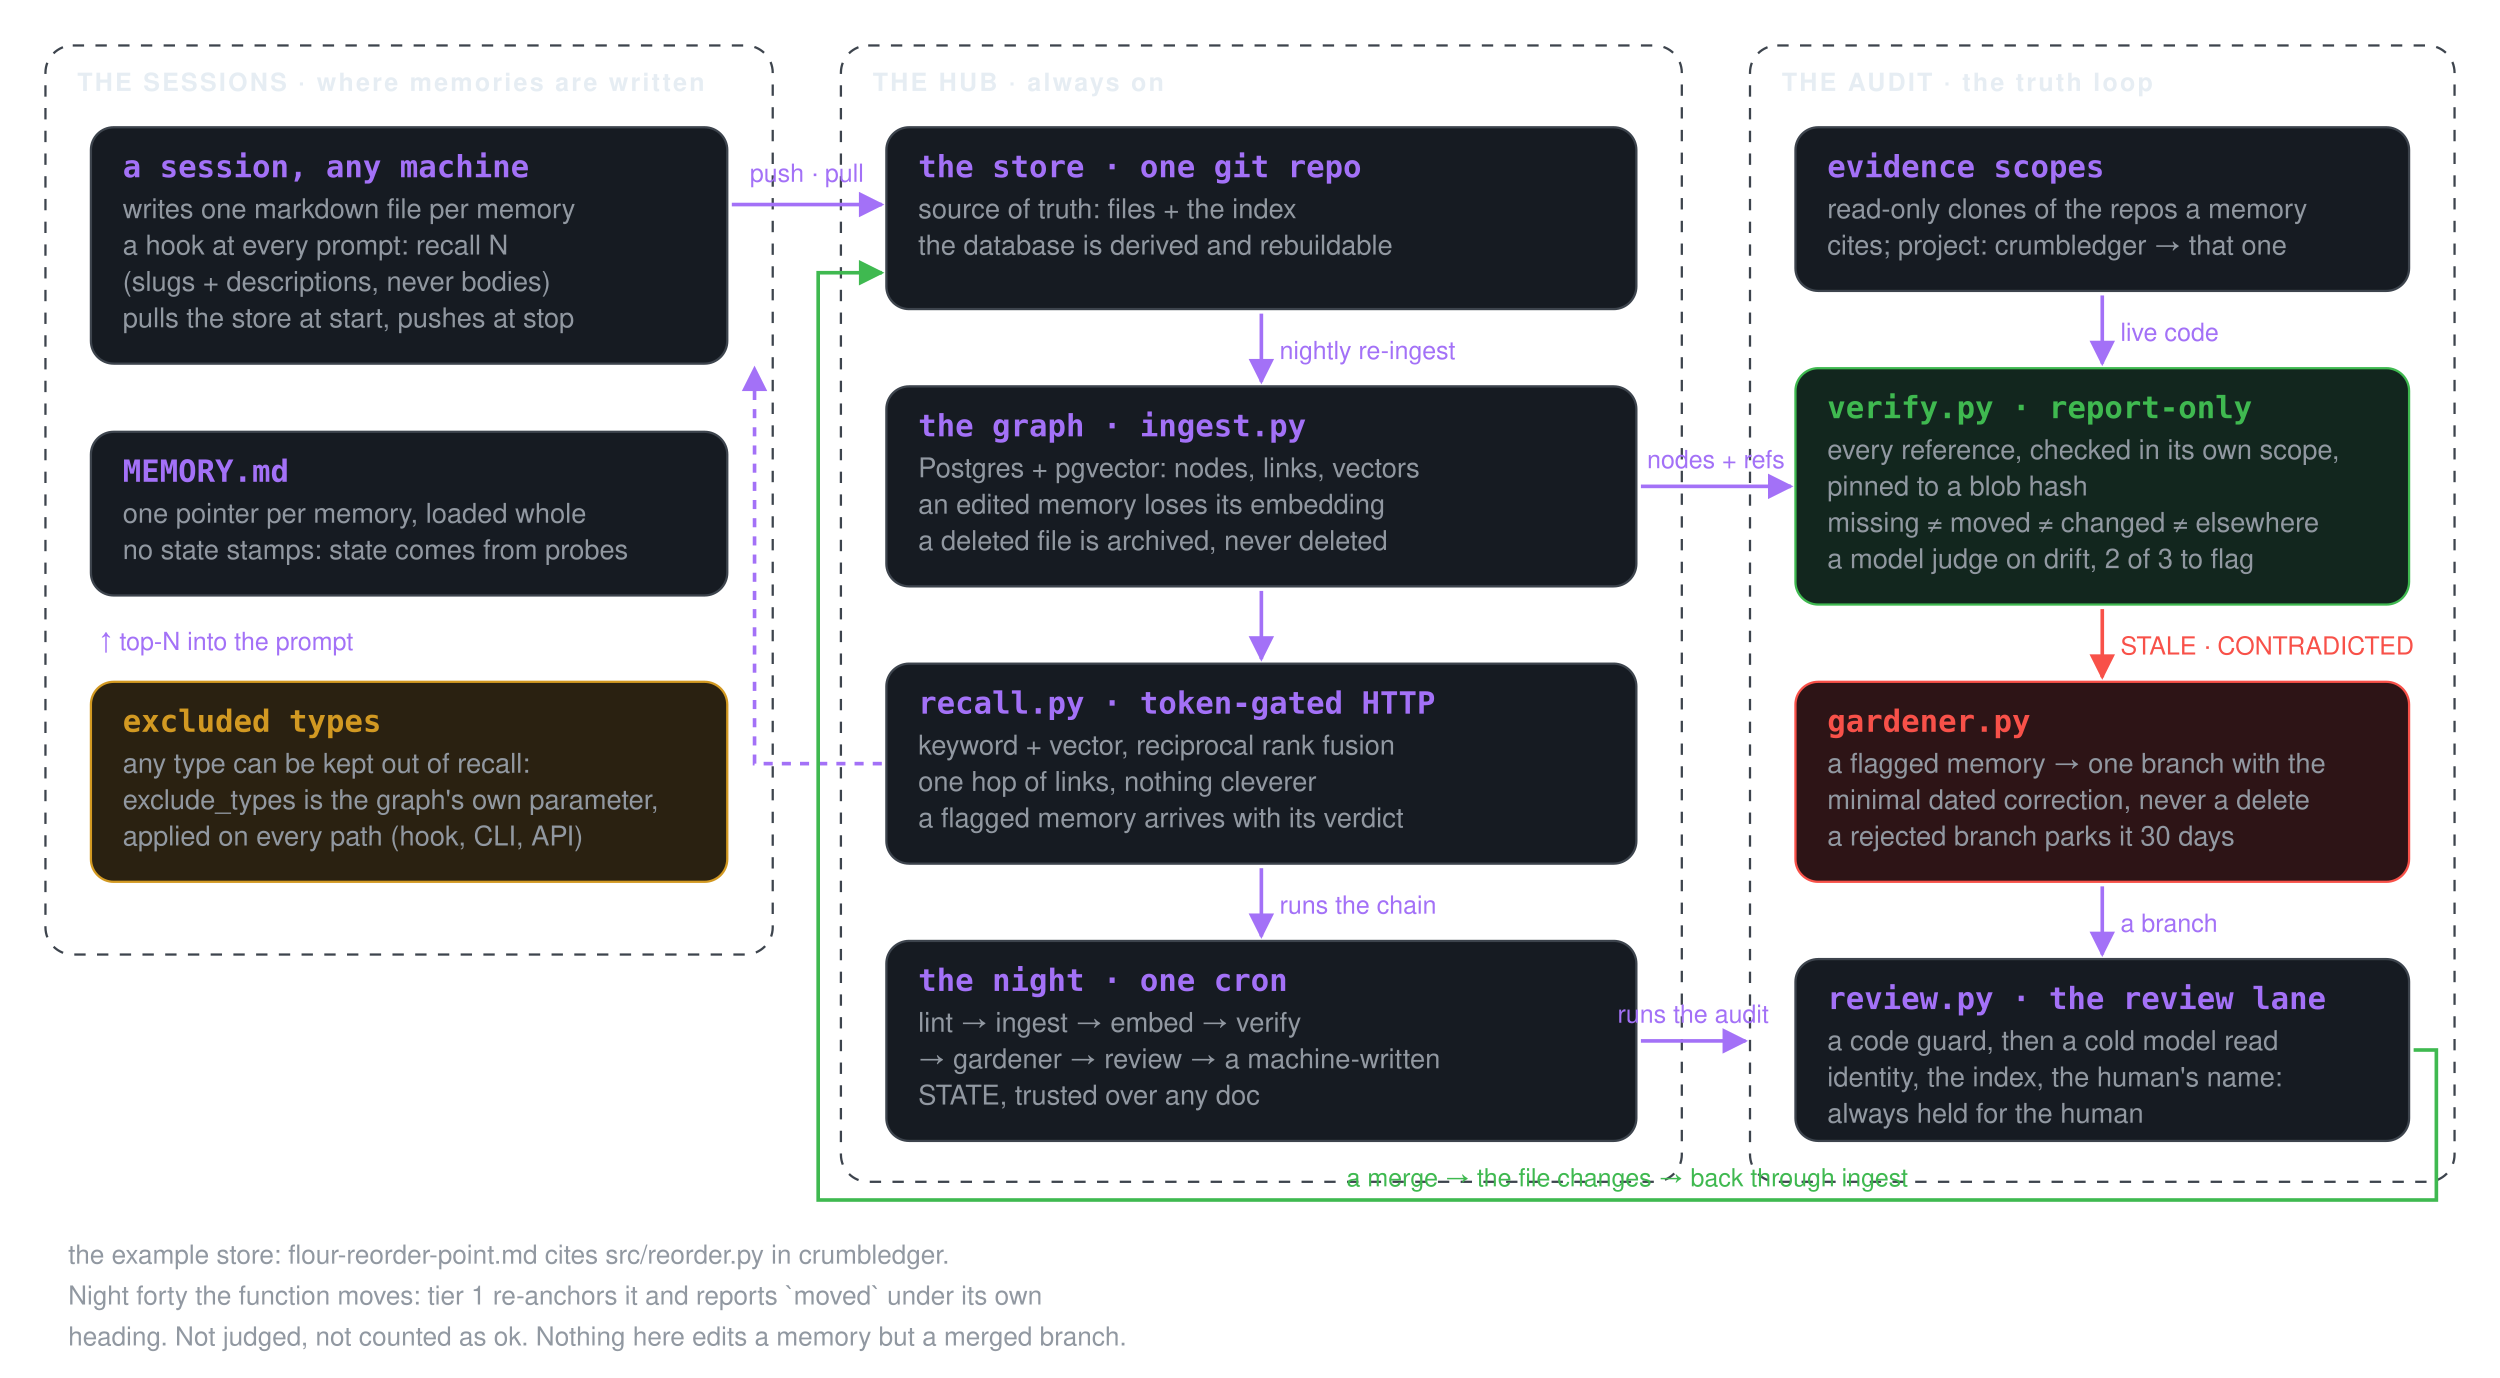
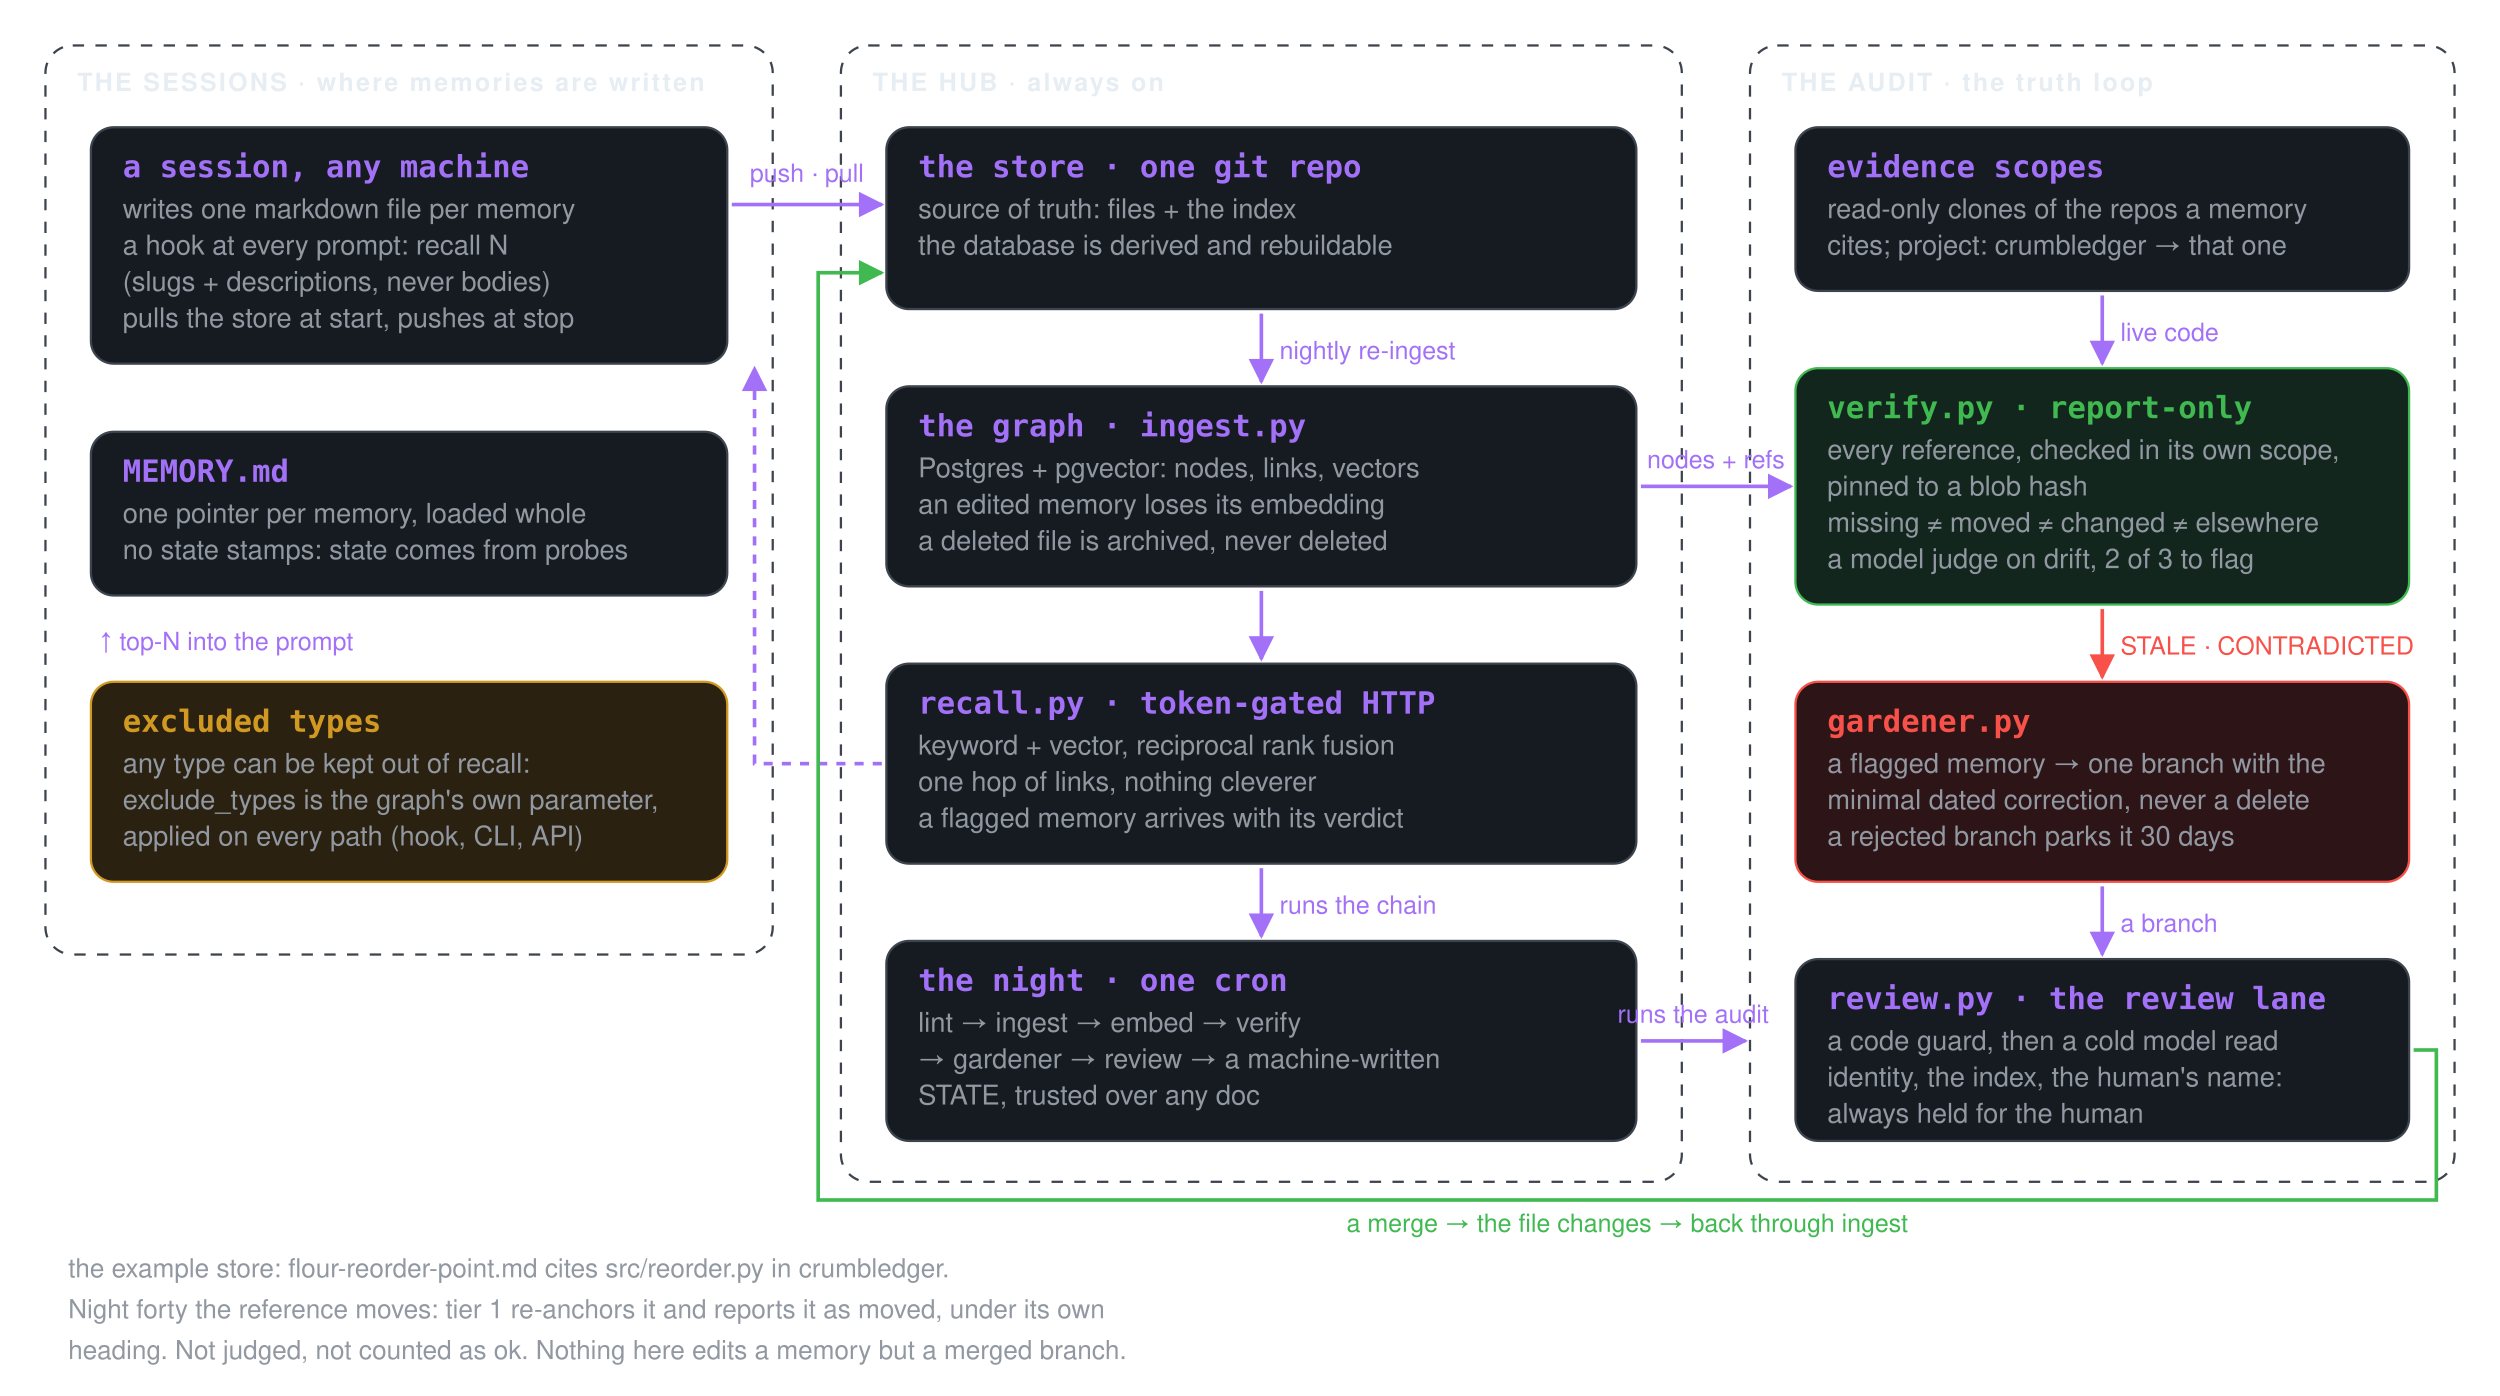
- <svg xmlns="http://www.w3.org/2000/svg" width="1100" height="606" viewBox="0 0 1100 606" role="img" aria-label="Every piece, on one map: sessions write files to one store; the hub ingests them into a graph and serves recall back; the Verifier checks every reference against read-only clones, the Gardener opens a branch, the review lane merges or holds, and the merged file comes back through ingest.">
+ <svg xmlns="http://www.w3.org/2000/svg" width="1100" height="614" viewBox="0 0 1100 614" role="img" aria-label="Every piece, on one map: sessions write files to one store; the hub ingests them into a graph and serves recall back; the Verifier checks every reference against read-only clones, the Gardener opens a branch, the review lane merges or holds, and the merged file comes back through ingest.">
  <style>text{font-family:-apple-system,BlinkMacSystemFont,"Segoe UI",Helvetica,Arial,sans-serif}.m{font-family:ui-monospace,SFMono-Regular,Menlo,Consolas,monospace}</style>
  <defs>
    <marker id="a" viewBox="0 0 10 10" refX="9" refY="5" markerWidth="7" markerHeight="7" orient="auto-start-reverse">
      <path d="M0 0 L10 5 L0 10 z" fill="#a371f7" />
    </marker>
    <marker id="g" viewBox="0 0 10 10" refX="9" refY="5" markerWidth="7" markerHeight="7" orient="auto-start-reverse">
      <path d="M0 0 L10 5 L0 10 z" fill="#3fb950" />
    </marker>
    <marker id="r" viewBox="0 0 10 10" refX="9" refY="5" markerWidth="7" markerHeight="7" orient="auto-start-reverse">
      <path d="M0 0 L10 5 L0 10 z" fill="#f85149" />
    </marker>
  </defs>
  <rect x="20" y="20" width="320" height="400" rx="12" fill="none" stroke="#3d444d" stroke-dasharray="5 5" />
  <text x="34" y="40" font-size="11" font-weight="600" fill="#e6edf3" letter-spacing="1">THE SESSIONS · where memories are written</text>
  <rect x="370" y="20" width="370" height="500" rx="12" fill="none" stroke="#3d444d" stroke-dasharray="5 5" />
  <text x="384" y="40" font-size="11" font-weight="600" fill="#e6edf3" letter-spacing="1">THE HUB · always on</text>
  <rect x="770" y="20" width="310" height="500" rx="12" fill="none" stroke="#3d444d" stroke-dasharray="5 5" />
  <text x="784" y="40" font-size="11" font-weight="600" fill="#e6edf3" letter-spacing="1">THE AUDIT · the truth loop</text>
  <rect x="40" y="56" width="280" height="104" rx="10" fill="#161b22" stroke="#3d444d" />
  <text x="54" y="78" class="m" font-size="13.5" font-weight="600" fill="#a371f7">a session, any machine</text>
  <text x="54" y="96" font-size="12" fill="#9198a1">writes one markdown file per memory</text>
  <text x="54" y="112" font-size="12" fill="#9198a1">a hook at every prompt: recall N</text>
  <text x="54" y="128" font-size="12" fill="#9198a1">(slugs + descriptions, never bodies)</text>
  <text x="54" y="144" font-size="12" fill="#9198a1">pulls the store at start, pushes at stop</text>
  <rect x="40" y="190" width="280" height="72" rx="10" fill="#161b22" stroke="#3d444d" />
  <text x="54" y="212" class="m" font-size="13.5" font-weight="600" fill="#a371f7">MEMORY.md</text>
  <text x="54" y="230" font-size="12" fill="#9198a1">one pointer per memory, loaded whole</text>
  <text x="54" y="246" font-size="12" fill="#9198a1">no state stamps: state comes from probes</text>
  <rect x="40" y="300" width="280" height="88" rx="10" fill="#2a2111" stroke="#d29922" />
  <text x="54" y="322" class="m" font-size="13.5" font-weight="600" fill="#d29922">excluded types</text>
  <text x="54" y="340" font-size="12" fill="#9198a1">any type can be kept out of recall:</text>
  <text x="54" y="356" font-size="12" fill="#9198a1">exclude_types is the graph's own parameter,</text>
  <text x="54" y="372" font-size="12" fill="#9198a1">applied on every path (hook, CLI, API)</text>
  <rect x="390" y="56" width="330" height="80" rx="10" fill="#161b22" stroke="#3d444d" />
  <text x="404" y="78" class="m" font-size="13.5" font-weight="600" fill="#a371f7">the store · one git repo</text>
  <text x="404" y="96" font-size="12" fill="#9198a1">source of truth: files + the index</text>
  <text x="404" y="112" font-size="12" fill="#9198a1">the database is derived and rebuildable</text>
  <rect x="390" y="170" width="330" height="88" rx="10" fill="#161b22" stroke="#3d444d" />
  <text x="404" y="192" class="m" font-size="13.5" font-weight="600" fill="#a371f7">the graph · ingest.py</text>
  <text x="404" y="210" font-size="12" fill="#9198a1">Postgres + pgvector: nodes, links, vectors</text>
  <text x="404" y="226" font-size="12" fill="#9198a1">an edited memory loses its embedding</text>
  <text x="404" y="242" font-size="12" fill="#9198a1">a deleted file is archived, never deleted</text>
  <rect x="390" y="292" width="330" height="88" rx="10" fill="#161b22" stroke="#3d444d" />
  <text x="404" y="314" class="m" font-size="13.5" font-weight="600" fill="#a371f7">recall.py · token-gated HTTP</text>
  <text x="404" y="332" font-size="12" fill="#9198a1">keyword + vector, reciprocal rank fusion</text>
  <text x="404" y="348" font-size="12" fill="#9198a1">one hop of links, nothing cleverer</text>
  <text x="404" y="364" font-size="12" fill="#9198a1">a flagged memory arrives with its verdict</text>
  <rect x="390" y="414" width="330" height="88" rx="10" fill="#161b22" stroke="#3d444d" />
  <text x="404" y="436" class="m" font-size="13.5" font-weight="600" fill="#a371f7">the night · one cron</text>
  <text x="404" y="454" font-size="12" fill="#9198a1">lint → ingest → embed → verify</text>
  <text x="404" y="470" font-size="12" fill="#9198a1">→ gardener → review → a machine-written</text>
  <text x="404" y="486" font-size="12" fill="#9198a1">STATE, trusted over any doc</text>
  <rect x="790" y="56" width="270" height="72" rx="10" fill="#161b22" stroke="#3d444d" />
  <text x="804" y="78" class="m" font-size="13.5" font-weight="600" fill="#a371f7">evidence scopes</text>
  <text x="804" y="96" font-size="12" fill="#9198a1">read-only clones of the repos a memory</text>
  <text x="804" y="112" font-size="12" fill="#9198a1">cites; project: crumbledger → that one</text>
  <rect x="790" y="162" width="270" height="104" rx="10" fill="#12261e" stroke="#3fb950" />
  <text x="804" y="184" class="m" font-size="13.5" font-weight="600" fill="#3fb950">verify.py · report-only</text>
  <text x="804" y="202" font-size="12" fill="#9198a1">every reference, checked in its own scope,</text>
  <text x="804" y="218" font-size="12" fill="#9198a1">pinned to a blob hash</text>
  <text x="804" y="234" font-size="12" fill="#9198a1">missing ≠ moved ≠ changed ≠ elsewhere</text>
  <text x="804" y="250" font-size="12" fill="#9198a1">a model judge on drift, 2 of 3 to flag</text>
  <rect x="790" y="300" width="270" height="88" rx="10" fill="#2d1416" stroke="#f85149" />
  <text x="804" y="322" class="m" font-size="13.5" font-weight="600" fill="#f85149">gardener.py</text>
  <text x="804" y="340" font-size="12" fill="#9198a1">a flagged memory → one branch with the</text>
  <text x="804" y="356" font-size="12" fill="#9198a1">minimal dated correction, never a delete</text>
  <text x="804" y="372" font-size="12" fill="#9198a1">a rejected branch parks it 30 days</text>
  <rect x="790" y="422" width="270" height="80" rx="10" fill="#161b22" stroke="#3d444d" />
  <text x="804" y="444" class="m" font-size="13.5" font-weight="600" fill="#a371f7">review.py · the review lane</text>
  <text x="804" y="462" font-size="12" fill="#9198a1">a code guard, then a cold model read</text>
  <text x="804" y="478" font-size="12" fill="#9198a1">identity, the index, the human's name:</text>
  <text x="804" y="494" font-size="12" fill="#9198a1">always held for the human</text>
  <path d="M322 90 L388 90" fill="none" stroke="#a371f7" stroke-width="1.6" marker-end="url(#a)" />
  <text x="355" y="80" font-size="11" fill="#a371f7" text-anchor="middle">push · pull</text>
  <path d="M555 138 L555 168" fill="none" stroke="#a371f7" stroke-width="1.6" marker-end="url(#a)" />
  <text x="563" y="158" font-size="11" fill="#a371f7" text-anchor="start">nightly re-ingest</text>
  <path d="M555 260 L555 290" fill="none" stroke="#a371f7" stroke-width="1.6" marker-end="url(#a)" />
  <path d="M555 382 L555 412" fill="none" stroke="#a371f7" stroke-width="1.6" marker-end="url(#a)" />
  <text x="563" y="402" font-size="11" fill="#a371f7" text-anchor="start">runs the chain</text>
  <path d="M388 336 L332 336 L332 162" fill="none" stroke="#a371f7" stroke-width="1.6" stroke-dasharray="4 4" marker-end="url(#a)" />
  <text x="44" y="286" font-size="11" fill="#a371f7" text-anchor="start">↑ top-N into the prompt</text>
  <path d="M722 214 L788 214" fill="none" stroke="#a371f7" stroke-width="1.6" marker-end="url(#a)" />
  <text x="755" y="206" font-size="11" fill="#a371f7" text-anchor="middle">nodes + refs</text>
  <path d="M925 130 L925 160" fill="none" stroke="#a371f7" stroke-width="1.6" marker-end="url(#a)" />
  <text x="933" y="150" font-size="11" fill="#a371f7" text-anchor="start">live code</text>
  <path d="M722 458 L768 458" fill="none" stroke="#a371f7" stroke-width="1.6" marker-end="url(#a)" />
  <text x="745" y="450" font-size="11" fill="#a371f7" text-anchor="middle">runs the audit</text>
  <path d="M925 268 L925 298" fill="none" stroke="#f85149" stroke-width="1.6" marker-end="url(#r)" />
  <text x="933" y="288" font-size="11" fill="#f85149" text-anchor="start">STALE · CONTRADICTED</text>
  <path d="M925 390 L925 420" fill="none" stroke="#a371f7" stroke-width="1.6" marker-end="url(#a)" />
  <text x="933" y="410" font-size="11" fill="#a371f7" text-anchor="start">a branch</text>
  <path d="M1062 462 L1072 462 L1072 528 L360 528 L360 120 L388 120" fill="none" stroke="#3fb950" stroke-width="1.6" marker-end="url(#g)" />
-   <text x="716" y="522" font-size="11" fill="#3fb950" text-anchor="middle">a merge → the file changes → back through ingest</text>
-   <text x="30" y="556" font-size="11.5" fill="#9198a1" text-anchor="start">the example store: flour-reorder-point.md cites src/reorder.py in crumbledger.</text>
-   <text x="30" y="574" font-size="11.5" fill="#9198a1" text-anchor="start">Night forty the function moves: tier 1 re-anchors it and reports `moved` under its own</text>
-   <text x="30" y="592" font-size="11.5" fill="#9198a1" text-anchor="start">heading. Not judged, not counted as ok. Nothing here edits a memory but a merged branch.</text>
+   <text x="716" y="542" font-size="11" fill="#3fb950" text-anchor="middle">a merge → the file changes → back through ingest</text>
+   <text x="30" y="562" font-size="11.5" fill="#9198a1" text-anchor="start">the example store: flour-reorder-point.md cites src/reorder.py in crumbledger.</text>
+   <text x="30" y="580" font-size="11.5" fill="#9198a1" text-anchor="start">Night forty the reference moves: tier 1 re-anchors it and reports it as moved, under its own</text>
+   <text x="30" y="598" font-size="11.5" fill="#9198a1" text-anchor="start">heading. Not judged, not counted as ok. Nothing here edits a memory but a merged branch.</text>
</svg>
